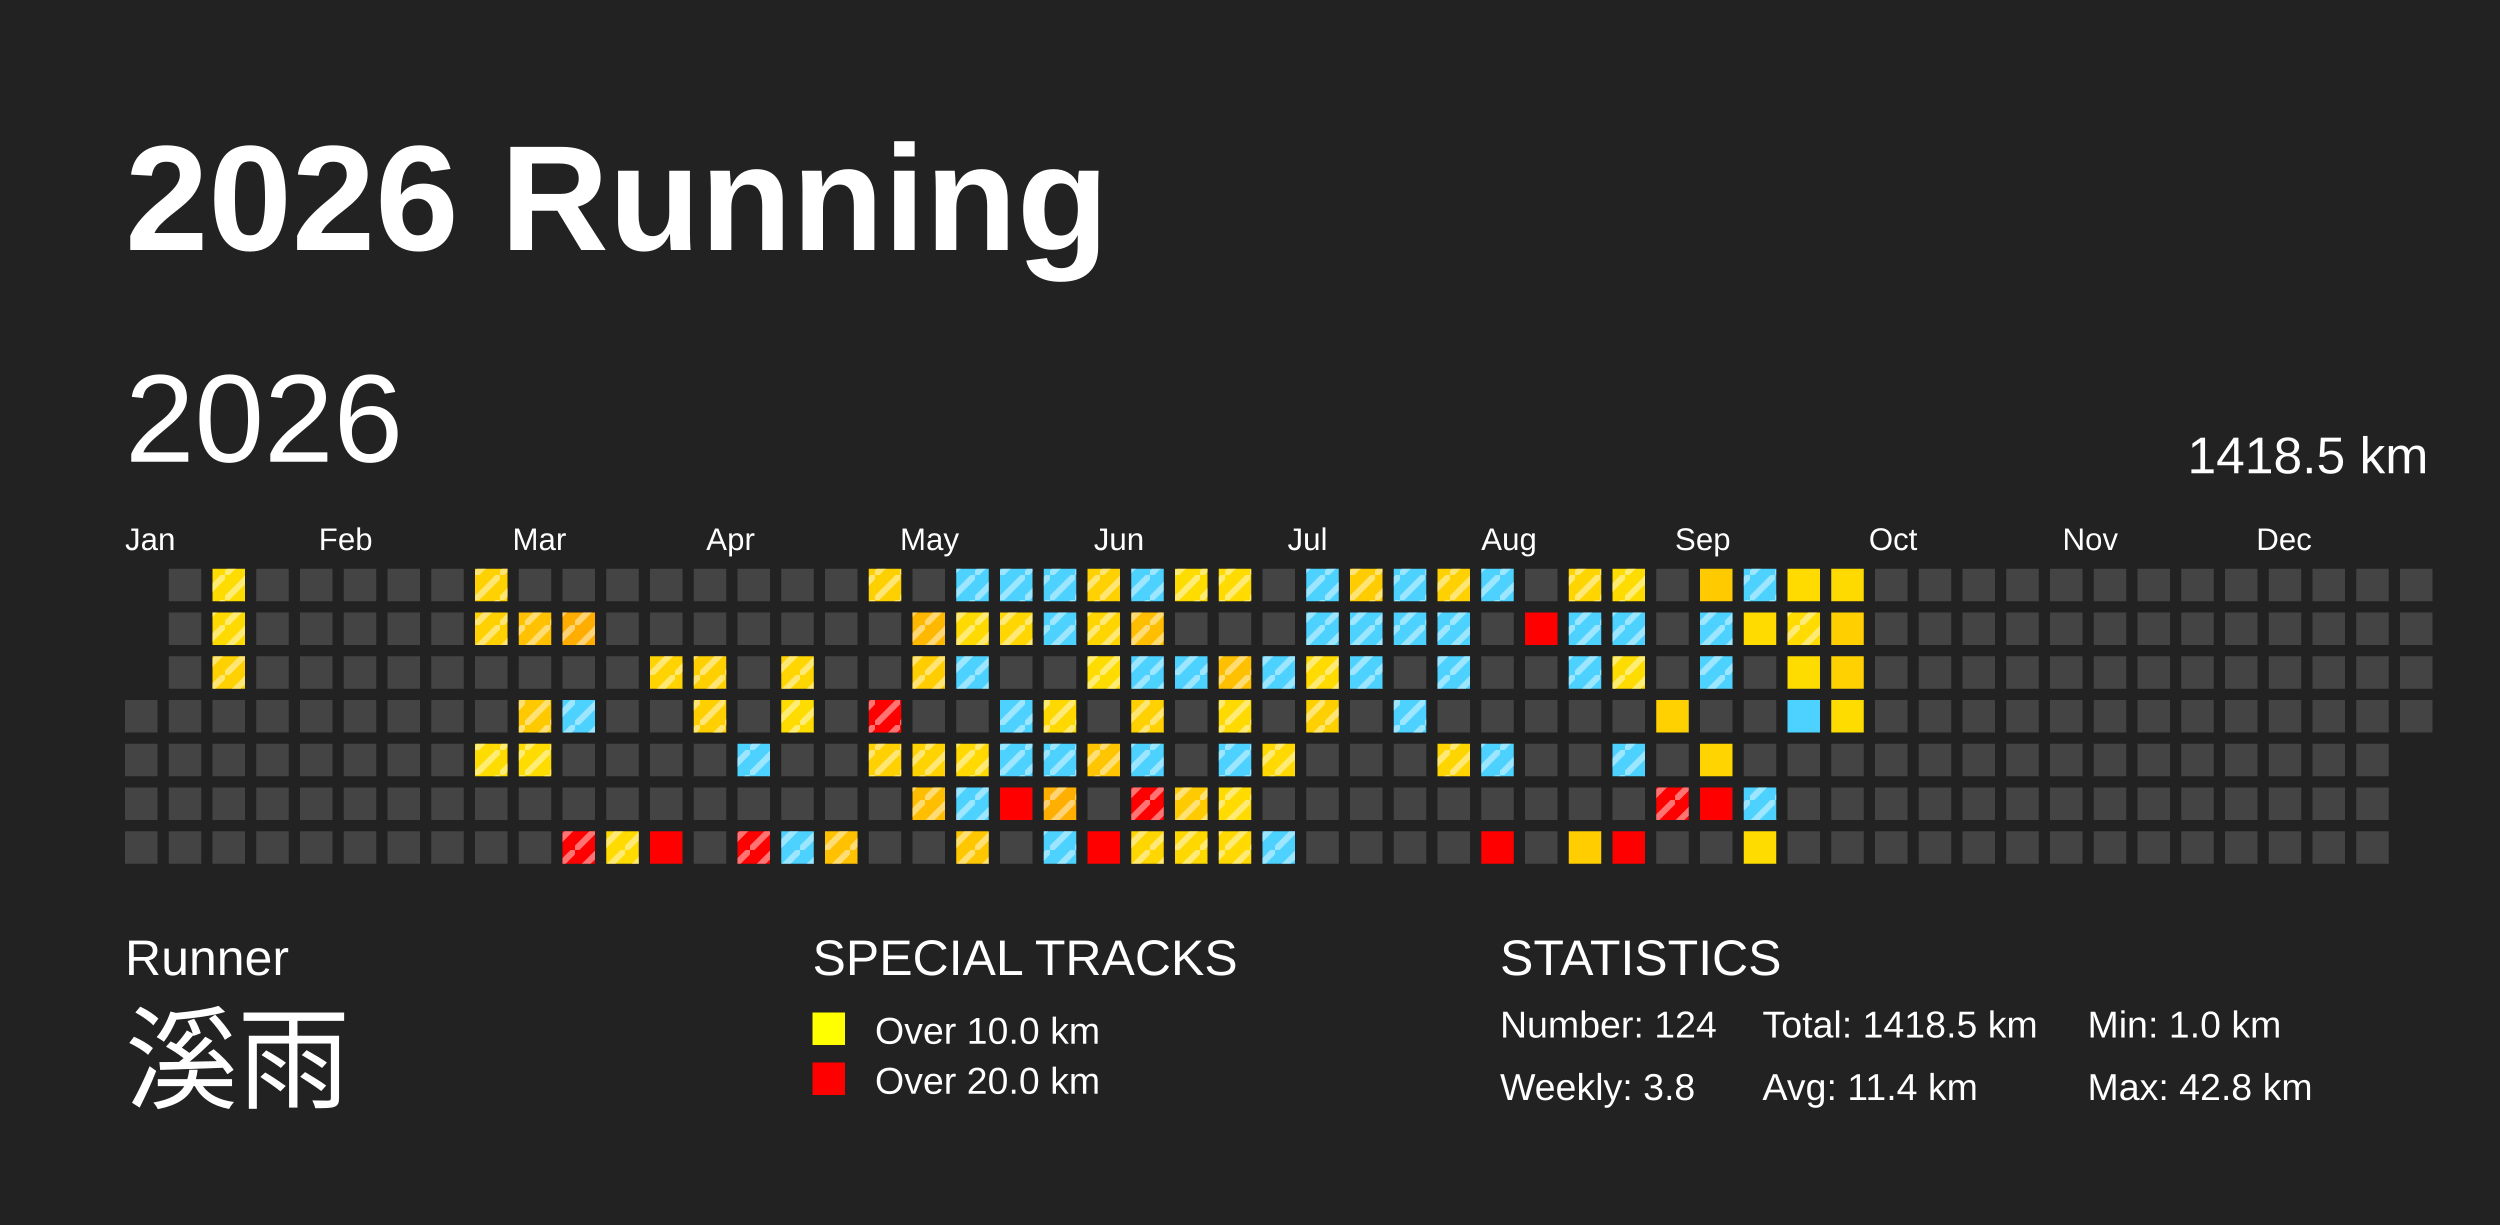
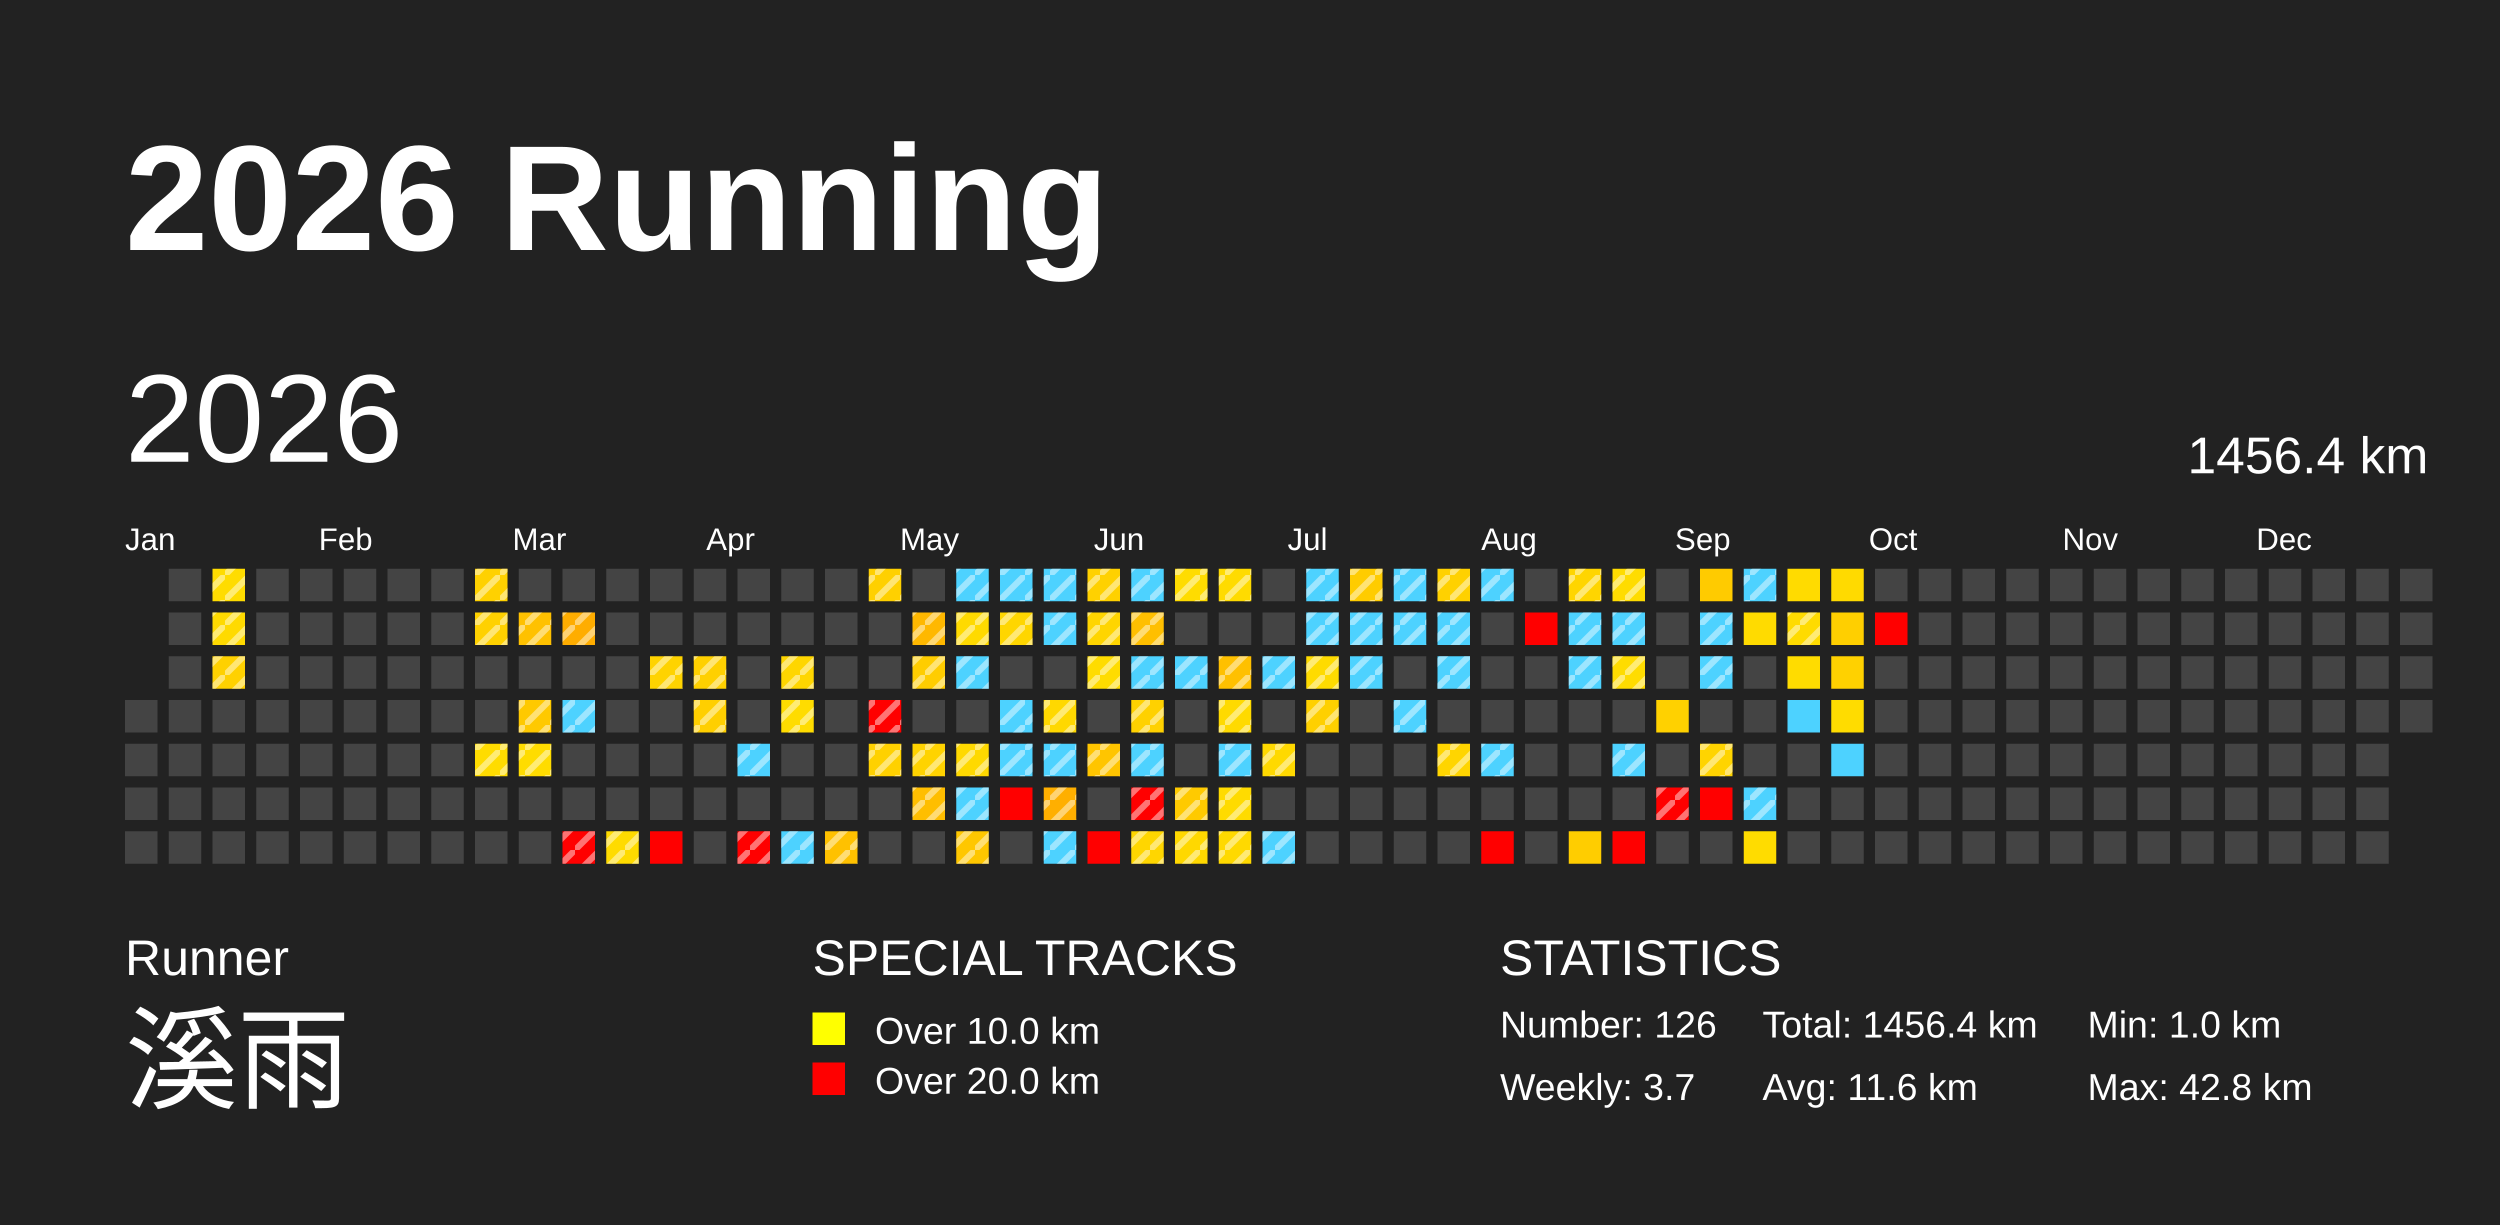
<svg xmlns="http://www.w3.org/2000/svg" baseProfile="full" height="98mm" version="1.1" viewBox="0,0,200,98" width="200mm">
  <defs>
    <pattern height="2" id="indoor-stripe" patternUnits="userSpaceOnUse" width="2">
      <line stroke="white" stroke-opacity="0.45" stroke-width="0.5" x1="0" x2="2" y1="2" y2="0" />
    </pattern>
  </defs>
  <rect fill="#222222" height="98" width="200" x="0" y="0" />
  <text fill="#FFFFFF" style="font-size:12px; font-family:Arial; font-weight:bold;" x="10" y="20">2026 Running</text>
  <text fill="#FFFFFF" style="font-size:4px; font-family:Arial" x="10" y="78">Runner</text>
  <text fill="#FFFFFF" style="font-size:9px; font-family:Arial" x="10" y="88">溪雨</text>
  <text fill="#FFFFFF" style="font-size:4px; font-family:Arial" x="65" y="78">SPECIAL TRACKS</text>
  <rect fill="yellow" height="2.6" width="2.6" x="65" y="81" />
  <text fill="#FFFFFF" style="font-size:3px; font-family:Arial" x="70" y="83.5">Over 10.0 km</text>
  <rect fill="red" height="2.6" width="2.6" x="65" y="85" />
  <text fill="#FFFFFF" style="font-size:3px; font-family:Arial" x="70" y="87.5">Over 20.0 km</text>
  <text fill="#FFFFFF" style="font-size:4px; font-family:Arial" x="120" y="78">STATISTICS</text>
-   <text fill="#FFFFFF" style="font-size:3px; font-family:Arial" x="120" y="83">Number: 124</text>
-   <text fill="#FFFFFF" style="font-size:3px; font-family:Arial" x="120" y="88">Weekly: 3.8</text>
-   <text fill="#FFFFFF" style="font-size:3px; font-family:Arial" x="141" y="83">Total: 1418.5 km</text>
-   <text fill="#FFFFFF" style="font-size:3px; font-family:Arial" x="141" y="88">Avg: 11.4 km</text>
+   <text fill="#FFFFFF" style="font-size:3px; font-family:Arial" x="120" y="83">Number: 126</text>
+   <text fill="#FFFFFF" style="font-size:3px; font-family:Arial" x="120" y="88">Weekly: 3.7</text>
+   <text fill="#FFFFFF" style="font-size:3px; font-family:Arial" x="141" y="83">Total: 1456.4 km</text>
+   <text fill="#FFFFFF" style="font-size:3px; font-family:Arial" x="141" y="88">Avg: 11.6 km</text>
  <text fill="#FFFFFF" style="font-size:3px; font-family:Arial" x="167" y="83">Min: 1.0 km</text>
  <text fill="#FFFFFF" style="font-size:3px; font-family:Arial" x="167" y="88">Max: 42.8 km</text>
  <text dominant-baseline="hanging" fill="#FFFFFF" style="font-size:10.0px; font-family:Arial;" x="10" y="30">2026</text>
-   <text dominant-baseline="hanging" fill="#FFFFFF" style="font-size:4.125px; font-family:Arial;" x="175" y="35">1418.5 km</text>
+   <text dominant-baseline="hanging" fill="#FFFFFF" style="font-size:4.125px; font-family:Arial;" x="175" y="35">1456.4 km</text>
  <text fill="#FFFFFF" style="font-size:2.5px; font-family:Arial" x="10.0" y="44">Jan</text>
  <text fill="#FFFFFF" style="font-size:2.5px; font-family:Arial" x="25.5" y="44">Feb</text>
  <text fill="#FFFFFF" style="font-size:2.5px; font-family:Arial" x="41.0" y="44">Mar</text>
  <text fill="#FFFFFF" style="font-size:2.5px; font-family:Arial" x="56.5" y="44">Apr</text>
  <text fill="#FFFFFF" style="font-size:2.5px; font-family:Arial" x="72.0" y="44">May</text>
  <text fill="#FFFFFF" style="font-size:2.5px; font-family:Arial" x="87.5" y="44">Jun</text>
  <text fill="#FFFFFF" style="font-size:2.5px; font-family:Arial" x="103.0" y="44">Jul</text>
  <text fill="#FFFFFF" style="font-size:2.5px; font-family:Arial" x="118.5" y="44">Aug</text>
  <text fill="#FFFFFF" style="font-size:2.5px; font-family:Arial" x="134.0" y="44">Sep</text>
  <text fill="#FFFFFF" style="font-size:2.5px; font-family:Arial" x="149.5" y="44">Oct</text>
  <text fill="#FFFFFF" style="font-size:2.5px; font-family:Arial" x="165.0" y="44">Nov</text>
  <text fill="#FFFFFF" style="font-size:2.5px; font-family:Arial" x="180.5" y="44">Dec</text>
  <rect fill="#444444" height="2.6" width="2.6" x="10.0" y="56.0" />
  <rect fill="#444444" height="2.6" width="2.6" x="10.0" y="59.5" />
  <rect fill="#444444" height="2.6" width="2.6" x="10.0" y="63.0" />
  <rect fill="#444444" height="2.6" width="2.6" x="10.0" y="66.5" />
  <rect fill="#444444" height="2.6" width="2.6" x="13.5" y="45.5" />
  <rect fill="#444444" height="2.6" width="2.6" x="13.5" y="49.0" />
  <rect fill="#444444" height="2.6" width="2.6" x="13.5" y="52.5" />
  <rect fill="#444444" height="2.6" width="2.6" x="13.5" y="56.0" />
  <rect fill="#444444" height="2.6" width="2.6" x="13.5" y="59.5" />
  <rect fill="#444444" height="2.6" width="2.6" x="13.5" y="63.0" />
  <rect fill="#444444" height="2.6" width="2.6" x="13.5" y="66.5" />
  <rect fill="#ffdc00" height="2.6" width="2.6" x="17.0" y="45.5" />
  <rect fill="url(#indoor-stripe)" height="2.6" style="pointer-events: none;" width="2.6" x="17.0" y="45.5" />
  <rect fill="#ffda00" height="2.6" width="2.6" x="17.0" y="49.0" />
  <rect fill="url(#indoor-stripe)" height="2.6" style="pointer-events: none;" width="2.6" x="17.0" y="49.0" />
  <rect fill="#ffd100" height="2.6" width="2.6" x="17.0" y="52.5" />
  <rect fill="url(#indoor-stripe)" height="2.6" style="pointer-events: none;" width="2.6" x="17.0" y="52.5" />
  <rect fill="#444444" height="2.6" width="2.6" x="17.0" y="56.0" />
  <rect fill="#444444" height="2.6" width="2.6" x="17.0" y="59.5" />
  <rect fill="#444444" height="2.6" width="2.6" x="17.0" y="63.0" />
  <rect fill="#444444" height="2.6" width="2.6" x="17.0" y="66.5" />
  <rect fill="#444444" height="2.6" width="2.6" x="20.5" y="45.5" />
  <rect fill="#444444" height="2.6" width="2.6" x="20.5" y="49.0" />
  <rect fill="#444444" height="2.6" width="2.6" x="20.5" y="52.5" />
  <rect fill="#444444" height="2.6" width="2.6" x="20.5" y="56.0" />
  <rect fill="#444444" height="2.6" width="2.6" x="20.5" y="59.5" />
  <rect fill="#444444" height="2.6" width="2.6" x="20.5" y="63.0" />
  <rect fill="#444444" height="2.6" width="2.6" x="20.5" y="66.5" />
  <rect fill="#444444" height="2.6" width="2.6" x="24.0" y="45.5" />
  <rect fill="#444444" height="2.6" width="2.6" x="24.0" y="49.0" />
  <rect fill="#444444" height="2.6" width="2.6" x="24.0" y="52.5" />
  <rect fill="#444444" height="2.6" width="2.6" x="24.0" y="56.0" />
  <rect fill="#444444" height="2.6" width="2.6" x="24.0" y="59.5" />
  <rect fill="#444444" height="2.6" width="2.6" x="24.0" y="63.0" />
  <rect fill="#444444" height="2.6" width="2.6" x="24.0" y="66.5" />
  <rect fill="#444444" height="2.6" width="2.6" x="27.5" y="45.5" />
  <rect fill="#444444" height="2.6" width="2.6" x="27.5" y="49.0" />
  <rect fill="#444444" height="2.6" width="2.6" x="27.5" y="52.5" />
  <rect fill="#444444" height="2.6" width="2.6" x="27.5" y="56.0" />
  <rect fill="#444444" height="2.6" width="2.6" x="27.5" y="59.5" />
  <rect fill="#444444" height="2.6" width="2.6" x="27.5" y="63.0" />
  <rect fill="#444444" height="2.6" width="2.6" x="27.5" y="66.5" />
  <rect fill="#444444" height="2.6" width="2.6" x="31.0" y="45.5" />
  <rect fill="#444444" height="2.6" width="2.6" x="31.0" y="49.0" />
  <rect fill="#444444" height="2.6" width="2.6" x="31.0" y="52.5" />
  <rect fill="#444444" height="2.6" width="2.6" x="31.0" y="56.0" />
  <rect fill="#444444" height="2.6" width="2.6" x="31.0" y="59.5" />
  <rect fill="#444444" height="2.6" width="2.6" x="31.0" y="63.0" />
  <rect fill="#444444" height="2.6" width="2.6" x="31.0" y="66.5" />
  <rect fill="#444444" height="2.6" width="2.6" x="34.5" y="45.5" />
  <rect fill="#444444" height="2.6" width="2.6" x="34.5" y="49.0" />
  <rect fill="#444444" height="2.6" width="2.6" x="34.5" y="52.5" />
  <rect fill="#444444" height="2.6" width="2.6" x="34.5" y="56.0" />
  <rect fill="#444444" height="2.6" width="2.6" x="34.5" y="59.5" />
  <rect fill="#444444" height="2.6" width="2.6" x="34.5" y="63.0" />
  <rect fill="#444444" height="2.6" width="2.6" x="34.5" y="66.5" />
  <rect fill="#ffd100" height="2.6" width="2.6" x="38.0" y="45.5" />
  <rect fill="url(#indoor-stripe)" height="2.6" style="pointer-events: none;" width="2.6" x="38.0" y="45.5" />
  <rect fill="#ffd100" height="2.6" width="2.6" x="38.0" y="49.0" />
  <rect fill="url(#indoor-stripe)" height="2.6" style="pointer-events: none;" width="2.6" x="38.0" y="49.0" />
  <rect fill="#444444" height="2.6" width="2.6" x="38.0" y="52.5" />
  <rect fill="#444444" height="2.6" width="2.6" x="38.0" y="56.0" />
  <rect fill="#ffdc00" height="2.6" width="2.6" x="38.0" y="59.5" />
  <rect fill="url(#indoor-stripe)" height="2.6" style="pointer-events: none;" width="2.6" x="38.0" y="59.5" />
  <rect fill="#444444" height="2.6" width="2.6" x="38.0" y="63.0" />
  <rect fill="#444444" height="2.6" width="2.6" x="38.0" y="66.5" />
  <rect fill="#444444" height="2.6" width="2.6" x="41.5" y="45.5" />
  <rect fill="#ffc100" height="2.6" width="2.6" x="41.5" y="49.0" />
  <rect fill="url(#indoor-stripe)" height="2.6" style="pointer-events: none;" width="2.6" x="41.5" y="49.0" />
  <rect fill="#444444" height="2.6" width="2.6" x="41.5" y="52.5" />
  <rect fill="#ffc900" height="2.6" width="2.6" x="41.5" y="56.0" />
  <rect fill="url(#indoor-stripe)" height="2.6" style="pointer-events: none;" width="2.6" x="41.5" y="56.0" />
  <rect fill="#ffdc00" height="2.6" width="2.6" x="41.5" y="59.5" />
  <rect fill="url(#indoor-stripe)" height="2.6" style="pointer-events: none;" width="2.6" x="41.5" y="59.5" />
  <rect fill="#444444" height="2.6" width="2.6" x="41.5" y="63.0" />
  <rect fill="#444444" height="2.6" width="2.6" x="41.5" y="66.5" />
  <rect fill="#444444" height="2.6" width="2.6" x="45.0" y="45.5" />
  <rect fill="#ffad00" height="2.6" width="2.6" x="45.0" y="49.0" />
  <rect fill="url(#indoor-stripe)" height="2.6" style="pointer-events: none;" width="2.6" x="45.0" y="49.0" />
  <rect fill="#444444" height="2.6" width="2.6" x="45.0" y="52.5" />
  <rect fill="#4dd2ff" height="2.6" width="2.6" x="45.0" y="56.0" />
  <rect fill="url(#indoor-stripe)" height="2.6" style="pointer-events: none;" width="2.6" x="45.0" y="56.0" />
  <rect fill="#444444" height="2.6" width="2.6" x="45.0" y="59.5" />
  <rect fill="#444444" height="2.6" width="2.6" x="45.0" y="63.0" />
  <rect fill="red" height="2.6" width="2.6" x="45.0" y="66.5" />
  <rect fill="url(#indoor-stripe)" height="2.6" style="pointer-events: none;" width="2.6" x="45.0" y="66.5" />
  <rect fill="#444444" height="2.6" width="2.6" x="48.5" y="45.5" />
  <rect fill="#444444" height="2.6" width="2.6" x="48.5" y="49.0" />
  <rect fill="#444444" height="2.6" width="2.6" x="48.5" y="52.5" />
  <rect fill="#444444" height="2.6" width="2.6" x="48.5" y="56.0" />
  <rect fill="#444444" height="2.6" width="2.6" x="48.5" y="59.5" />
  <rect fill="#444444" height="2.6" width="2.6" x="48.5" y="63.0" />
  <rect fill="#ffdb00" height="2.6" width="2.6" x="48.5" y="66.5" />
  <rect fill="url(#indoor-stripe)" height="2.6" style="pointer-events: none;" width="2.6" x="48.5" y="66.5" />
  <rect fill="#444444" height="2.6" width="2.6" x="52.0" y="45.5" />
  <rect fill="#444444" height="2.6" width="2.6" x="52.0" y="49.0" />
  <rect fill="#ffd300" height="2.6" width="2.6" x="52.0" y="52.5" />
  <rect fill="url(#indoor-stripe)" height="2.6" style="pointer-events: none;" width="2.6" x="52.0" y="52.5" />
  <rect fill="#444444" height="2.6" width="2.6" x="52.0" y="56.0" />
  <rect fill="#444444" height="2.6" width="2.6" x="52.0" y="59.5" />
  <rect fill="#444444" height="2.6" width="2.6" x="52.0" y="63.0" />
  <rect fill="red" height="2.6" width="2.6" x="52.0" y="66.5" />
  <rect fill="#444444" height="2.6" width="2.6" x="55.5" y="45.5" />
  <rect fill="#444444" height="2.6" width="2.6" x="55.5" y="49.0" />
  <rect fill="#ffd000" height="2.6" width="2.6" x="55.5" y="52.5" />
  <rect fill="url(#indoor-stripe)" height="2.6" style="pointer-events: none;" width="2.6" x="55.5" y="52.5" />
  <rect fill="#ffcf00" height="2.6" width="2.6" x="55.5" y="56.0" />
  <rect fill="url(#indoor-stripe)" height="2.6" style="pointer-events: none;" width="2.6" x="55.5" y="56.0" />
  <rect fill="#444444" height="2.6" width="2.6" x="55.5" y="59.5" />
  <rect fill="#444444" height="2.6" width="2.6" x="55.5" y="63.0" />
  <rect fill="#444444" height="2.6" width="2.6" x="55.5" y="66.5" />
  <rect fill="#444444" height="2.6" width="2.6" x="59.0" y="45.5" />
  <rect fill="#444444" height="2.6" width="2.6" x="59.0" y="49.0" />
  <rect fill="#444444" height="2.6" width="2.6" x="59.0" y="52.5" />
  <rect fill="#444444" height="2.6" width="2.6" x="59.0" y="56.0" />
  <rect fill="#4dd2ff" height="2.6" width="2.6" x="59.0" y="59.5" />
  <rect fill="url(#indoor-stripe)" height="2.6" style="pointer-events: none;" width="2.6" x="59.0" y="59.5" />
  <rect fill="#444444" height="2.6" width="2.6" x="59.0" y="63.0" />
  <rect fill="red" height="2.6" width="2.6" x="59.0" y="66.5" />
  <rect fill="url(#indoor-stripe)" height="2.6" style="pointer-events: none;" width="2.6" x="59.0" y="66.5" />
  <rect fill="#444444" height="2.6" width="2.6" x="62.5" y="45.5" />
  <rect fill="#444444" height="2.6" width="2.6" x="62.5" y="49.0" />
  <rect fill="#ffd600" height="2.6" width="2.6" x="62.5" y="52.5" />
  <rect fill="url(#indoor-stripe)" height="2.6" style="pointer-events: none;" width="2.6" x="62.5" y="52.5" />
  <rect fill="#ffdc00" height="2.6" width="2.6" x="62.5" y="56.0" />
  <rect fill="url(#indoor-stripe)" height="2.6" style="pointer-events: none;" width="2.6" x="62.5" y="56.0" />
  <rect fill="#444444" height="2.6" width="2.6" x="62.5" y="59.5" />
  <rect fill="#444444" height="2.6" width="2.6" x="62.5" y="63.0" />
  <rect fill="#4dd2ff" height="2.6" width="2.6" x="62.5" y="66.5" />
  <rect fill="url(#indoor-stripe)" height="2.6" style="pointer-events: none;" width="2.6" x="62.5" y="66.5" />
  <rect fill="#444444" height="2.6" width="2.6" x="66.0" y="45.5" />
  <rect fill="#444444" height="2.6" width="2.6" x="66.0" y="49.0" />
  <rect fill="#444444" height="2.6" width="2.6" x="66.0" y="52.5" />
  <rect fill="#444444" height="2.6" width="2.6" x="66.0" y="56.0" />
  <rect fill="#444444" height="2.6" width="2.6" x="66.0" y="59.5" />
  <rect fill="#444444" height="2.6" width="2.6" x="66.0" y="63.0" />
  <rect fill="#ffc100" height="2.6" width="2.6" x="66.0" y="66.5" />
  <rect fill="url(#indoor-stripe)" height="2.6" style="pointer-events: none;" width="2.6" x="66.0" y="66.5" />
  <rect fill="#ffd000" height="2.6" width="2.6" x="69.5" y="45.5" />
  <rect fill="url(#indoor-stripe)" height="2.6" style="pointer-events: none;" width="2.6" x="69.5" y="45.5" />
  <rect fill="#444444" height="2.6" width="2.6" x="69.5" y="49.0" />
  <rect fill="#444444" height="2.6" width="2.6" x="69.5" y="52.5" />
  <rect fill="red" height="2.6" width="2.6" x="69.5" y="56.0" />
  <rect fill="url(#indoor-stripe)" height="2.6" style="pointer-events: none;" width="2.6" x="69.5" y="56.0" />
  <rect fill="#ffd100" height="2.6" width="2.6" x="69.5" y="59.5" />
  <rect fill="url(#indoor-stripe)" height="2.6" style="pointer-events: none;" width="2.6" x="69.5" y="59.5" />
  <rect fill="#444444" height="2.6" width="2.6" x="69.5" y="63.0" />
  <rect fill="#444444" height="2.6" width="2.6" x="69.5" y="66.5" />
  <rect fill="#444444" height="2.6" width="2.6" x="73.0" y="45.5" />
  <rect fill="#ffb800" height="2.6" width="2.6" x="73.0" y="49.0" />
  <rect fill="url(#indoor-stripe)" height="2.6" style="pointer-events: none;" width="2.6" x="73.0" y="49.0" />
  <rect fill="#ffcd00" height="2.6" width="2.6" x="73.0" y="52.5" />
  <rect fill="url(#indoor-stripe)" height="2.6" style="pointer-events: none;" width="2.6" x="73.0" y="52.5" />
  <rect fill="#444444" height="2.6" width="2.6" x="73.0" y="56.0" />
  <rect fill="#ffd300" height="2.6" width="2.6" x="73.0" y="59.5" />
  <rect fill="url(#indoor-stripe)" height="2.6" style="pointer-events: none;" width="2.6" x="73.0" y="59.5" />
  <rect fill="#ffbe00" height="2.6" width="2.6" x="73.0" y="63.0" />
  <rect fill="url(#indoor-stripe)" height="2.6" style="pointer-events: none;" width="2.6" x="73.0" y="63.0" />
  <rect fill="#444444" height="2.6" width="2.6" x="73.0" y="66.5" />
  <rect fill="#4dd2ff" height="2.6" width="2.6" x="76.5" y="45.5" />
  <rect fill="url(#indoor-stripe)" height="2.6" style="pointer-events: none;" width="2.6" x="76.5" y="45.5" />
  <rect fill="#ffda00" height="2.6" width="2.6" x="76.5" y="49.0" />
  <rect fill="url(#indoor-stripe)" height="2.6" style="pointer-events: none;" width="2.6" x="76.5" y="49.0" />
  <rect fill="#4dd2ff" height="2.6" width="2.6" x="76.5" y="52.5" />
  <rect fill="url(#indoor-stripe)" height="2.6" style="pointer-events: none;" width="2.6" x="76.5" y="52.5" />
  <rect fill="#444444" height="2.6" width="2.6" x="76.5" y="56.0" />
  <rect fill="#ffd900" height="2.6" width="2.6" x="76.5" y="59.5" />
  <rect fill="url(#indoor-stripe)" height="2.6" style="pointer-events: none;" width="2.6" x="76.5" y="59.5" />
  <rect fill="#4dd2ff" height="2.6" width="2.6" x="76.5" y="63.0" />
  <rect fill="url(#indoor-stripe)" height="2.6" style="pointer-events: none;" width="2.6" x="76.5" y="63.0" />
  <rect fill="#ffc700" height="2.6" width="2.6" x="76.5" y="66.5" />
  <rect fill="url(#indoor-stripe)" height="2.6" style="pointer-events: none;" width="2.6" x="76.5" y="66.5" />
  <rect fill="#4dd2ff" height="2.6" width="2.6" x="80.0" y="45.5" />
  <rect fill="url(#indoor-stripe)" height="2.6" style="pointer-events: none;" width="2.6" x="80.0" y="45.5" />
  <rect fill="#ffd600" height="2.6" width="2.6" x="80.0" y="49.0" />
  <rect fill="url(#indoor-stripe)" height="2.6" style="pointer-events: none;" width="2.6" x="80.0" y="49.0" />
  <rect fill="#444444" height="2.6" width="2.6" x="80.0" y="52.5" />
  <rect fill="#4dd2ff" height="2.6" width="2.6" x="80.0" y="56.0" />
  <rect fill="url(#indoor-stripe)" height="2.6" style="pointer-events: none;" width="2.6" x="80.0" y="56.0" />
  <rect fill="#4dd2ff" height="2.6" width="2.6" x="80.0" y="59.5" />
  <rect fill="url(#indoor-stripe)" height="2.6" style="pointer-events: none;" width="2.6" x="80.0" y="59.5" />
  <rect fill="red" height="2.6" width="2.6" x="80.0" y="63.0" />
  <rect fill="#444444" height="2.6" width="2.6" x="80.0" y="66.5" />
  <rect fill="#4dd2ff" height="2.6" width="2.6" x="83.5" y="45.5" />
  <rect fill="url(#indoor-stripe)" height="2.6" style="pointer-events: none;" width="2.6" x="83.5" y="45.5" />
  <rect fill="#4dd2ff" height="2.6" width="2.6" x="83.5" y="49.0" />
  <rect fill="url(#indoor-stripe)" height="2.6" style="pointer-events: none;" width="2.6" x="83.5" y="49.0" />
  <rect fill="#444444" height="2.6" width="2.6" x="83.5" y="52.5" />
  <rect fill="#ffd800" height="2.6" width="2.6" x="83.5" y="56.0" />
  <rect fill="url(#indoor-stripe)" height="2.6" style="pointer-events: none;" width="2.6" x="83.5" y="56.0" />
  <rect fill="#4dd2ff" height="2.6" width="2.6" x="83.5" y="59.5" />
  <rect fill="url(#indoor-stripe)" height="2.6" style="pointer-events: none;" width="2.6" x="83.5" y="59.5" />
  <rect fill="#ffaf00" height="2.6" width="2.6" x="83.5" y="63.0" />
  <rect fill="url(#indoor-stripe)" height="2.6" style="pointer-events: none;" width="2.6" x="83.5" y="63.0" />
  <rect fill="#4dd2ff" height="2.6" width="2.6" x="83.5" y="66.5" />
  <rect fill="url(#indoor-stripe)" height="2.6" style="pointer-events: none;" width="2.6" x="83.5" y="66.5" />
  <rect fill="#ffd100" height="2.6" width="2.6" x="87.0" y="45.5" />
  <rect fill="url(#indoor-stripe)" height="2.6" style="pointer-events: none;" width="2.6" x="87.0" y="45.5" />
  <rect fill="#ffd500" height="2.6" width="2.6" x="87.0" y="49.0" />
  <rect fill="url(#indoor-stripe)" height="2.6" style="pointer-events: none;" width="2.6" x="87.0" y="49.0" />
  <rect fill="#ffdc00" height="2.6" width="2.6" x="87.0" y="52.5" />
  <rect fill="url(#indoor-stripe)" height="2.6" style="pointer-events: none;" width="2.6" x="87.0" y="52.5" />
  <rect fill="#444444" height="2.6" width="2.6" x="87.0" y="56.0" />
  <rect fill="#ffc500" height="2.6" width="2.6" x="87.0" y="59.5" />
  <rect fill="url(#indoor-stripe)" height="2.6" style="pointer-events: none;" width="2.6" x="87.0" y="59.5" />
  <rect fill="#444444" height="2.6" width="2.6" x="87.0" y="63.0" />
  <rect fill="red" height="2.6" width="2.6" x="87.0" y="66.5" />
  <rect fill="#4dd2ff" height="2.6" width="2.6" x="90.5" y="45.5" />
  <rect fill="url(#indoor-stripe)" height="2.6" style="pointer-events: none;" width="2.6" x="90.5" y="45.5" />
  <rect fill="#ffbf00" height="2.6" width="2.6" x="90.5" y="49.0" />
  <rect fill="url(#indoor-stripe)" height="2.6" style="pointer-events: none;" width="2.6" x="90.5" y="49.0" />
  <rect fill="#4dd2ff" height="2.6" width="2.6" x="90.5" y="52.5" />
  <rect fill="url(#indoor-stripe)" height="2.6" style="pointer-events: none;" width="2.6" x="90.5" y="52.5" />
  <rect fill="#ffd100" height="2.6" width="2.6" x="90.5" y="56.0" />
  <rect fill="url(#indoor-stripe)" height="2.6" style="pointer-events: none;" width="2.6" x="90.5" y="56.0" />
  <rect fill="#4dd2ff" height="2.6" width="2.6" x="90.5" y="59.5" />
  <rect fill="url(#indoor-stripe)" height="2.6" style="pointer-events: none;" width="2.6" x="90.5" y="59.5" />
  <rect fill="red" height="2.6" width="2.6" x="90.5" y="63.0" />
  <rect fill="url(#indoor-stripe)" height="2.6" style="pointer-events: none;" width="2.6" x="90.5" y="63.0" />
  <rect fill="#ffd600" height="2.6" width="2.6" x="90.5" y="66.5" />
  <rect fill="url(#indoor-stripe)" height="2.6" style="pointer-events: none;" width="2.6" x="90.5" y="66.5" />
  <rect fill="#ffdc00" height="2.6" width="2.6" x="94.0" y="45.5" />
  <rect fill="url(#indoor-stripe)" height="2.6" style="pointer-events: none;" width="2.6" x="94.0" y="45.5" />
  <rect fill="#444444" height="2.6" width="2.6" x="94.0" y="49.0" />
  <rect fill="#4dd2ff" height="2.6" width="2.6" x="94.0" y="52.5" />
  <rect fill="url(#indoor-stripe)" height="2.6" style="pointer-events: none;" width="2.6" x="94.0" y="52.5" />
  <rect fill="#444444" height="2.6" width="2.6" x="94.0" y="56.0" />
  <rect fill="#444444" height="2.6" width="2.6" x="94.0" y="59.5" />
  <rect fill="#ffca00" height="2.6" width="2.6" x="94.0" y="63.0" />
  <rect fill="url(#indoor-stripe)" height="2.6" style="pointer-events: none;" width="2.6" x="94.0" y="63.0" />
  <rect fill="#ffd800" height="2.6" width="2.6" x="94.0" y="66.5" />
  <rect fill="url(#indoor-stripe)" height="2.6" style="pointer-events: none;" width="2.6" x="94.0" y="66.5" />
  <rect fill="#ffdb00" height="2.6" width="2.6" x="97.5" y="45.5" />
  <rect fill="url(#indoor-stripe)" height="2.6" style="pointer-events: none;" width="2.6" x="97.5" y="45.5" />
  <rect fill="#444444" height="2.6" width="2.6" x="97.5" y="49.0" />
  <rect fill="#ffc000" height="2.6" width="2.6" x="97.5" y="52.5" />
  <rect fill="url(#indoor-stripe)" height="2.6" style="pointer-events: none;" width="2.6" x="97.5" y="52.5" />
  <rect fill="#ffda00" height="2.6" width="2.6" x="97.5" y="56.0" />
  <rect fill="url(#indoor-stripe)" height="2.6" style="pointer-events: none;" width="2.6" x="97.5" y="56.0" />
  <rect fill="#4dd2ff" height="2.6" width="2.6" x="97.5" y="59.5" />
  <rect fill="url(#indoor-stripe)" height="2.6" style="pointer-events: none;" width="2.6" x="97.5" y="59.5" />
  <rect fill="#ffdb00" height="2.6" width="2.6" x="97.5" y="63.0" />
  <rect fill="url(#indoor-stripe)" height="2.6" style="pointer-events: none;" width="2.6" x="97.5" y="63.0" />
  <rect fill="#ffd900" height="2.6" width="2.6" x="97.5" y="66.5" />
  <rect fill="url(#indoor-stripe)" height="2.6" style="pointer-events: none;" width="2.6" x="97.5" y="66.5" />
  <rect fill="#444444" height="2.6" width="2.6" x="101.0" y="45.5" />
  <rect fill="#444444" height="2.6" width="2.6" x="101.0" y="49.0" />
  <rect fill="#4dd2ff" height="2.6" width="2.6" x="101.0" y="52.5" />
  <rect fill="url(#indoor-stripe)" height="2.6" style="pointer-events: none;" width="2.6" x="101.0" y="52.5" />
  <rect fill="#444444" height="2.6" width="2.6" x="101.0" y="56.0" />
  <rect fill="#ffd900" height="2.6" width="2.6" x="101.0" y="59.5" />
  <rect fill="url(#indoor-stripe)" height="2.6" style="pointer-events: none;" width="2.6" x="101.0" y="59.5" />
  <rect fill="#444444" height="2.6" width="2.6" x="101.0" y="63.0" />
  <rect fill="#4dd2ff" height="2.6" width="2.6" x="101.0" y="66.5" />
  <rect fill="url(#indoor-stripe)" height="2.6" style="pointer-events: none;" width="2.6" x="101.0" y="66.5" />
  <rect fill="#4dd2ff" height="2.6" width="2.6" x="104.5" y="45.5" />
  <rect fill="url(#indoor-stripe)" height="2.6" style="pointer-events: none;" width="2.6" x="104.5" y="45.5" />
  <rect fill="#4dd2ff" height="2.6" width="2.6" x="104.5" y="49.0" />
  <rect fill="url(#indoor-stripe)" height="2.6" style="pointer-events: none;" width="2.6" x="104.5" y="49.0" />
  <rect fill="#ffdb00" height="2.6" width="2.6" x="104.5" y="52.5" />
  <rect fill="url(#indoor-stripe)" height="2.6" style="pointer-events: none;" width="2.6" x="104.5" y="52.5" />
  <rect fill="#ffd000" height="2.6" width="2.6" x="104.5" y="56.0" />
  <rect fill="url(#indoor-stripe)" height="2.6" style="pointer-events: none;" width="2.6" x="104.5" y="56.0" />
  <rect fill="#444444" height="2.6" width="2.6" x="104.5" y="59.5" />
  <rect fill="#444444" height="2.6" width="2.6" x="104.5" y="63.0" />
  <rect fill="#444444" height="2.6" width="2.6" x="104.5" y="66.5" />
  <rect fill="#ffcc00" height="2.6" width="2.6" x="108.0" y="45.5" />
  <rect fill="url(#indoor-stripe)" height="2.6" style="pointer-events: none;" width="2.6" x="108.0" y="45.5" />
  <rect fill="#4dd2ff" height="2.6" width="2.6" x="108.0" y="49.0" />
  <rect fill="url(#indoor-stripe)" height="2.6" style="pointer-events: none;" width="2.6" x="108.0" y="49.0" />
  <rect fill="#4dd2ff" height="2.6" width="2.6" x="108.0" y="52.5" />
  <rect fill="url(#indoor-stripe)" height="2.6" style="pointer-events: none;" width="2.6" x="108.0" y="52.5" />
  <rect fill="#444444" height="2.6" width="2.6" x="108.0" y="56.0" />
  <rect fill="#444444" height="2.6" width="2.6" x="108.0" y="59.5" />
  <rect fill="#444444" height="2.6" width="2.6" x="108.0" y="63.0" />
  <rect fill="#444444" height="2.6" width="2.6" x="108.0" y="66.5" />
  <rect fill="#4dd2ff" height="2.6" width="2.6" x="111.5" y="45.5" />
  <rect fill="url(#indoor-stripe)" height="2.6" style="pointer-events: none;" width="2.6" x="111.5" y="45.5" />
  <rect fill="#4dd2ff" height="2.6" width="2.6" x="111.5" y="49.0" />
  <rect fill="url(#indoor-stripe)" height="2.6" style="pointer-events: none;" width="2.6" x="111.5" y="49.0" />
  <rect fill="#444444" height="2.6" width="2.6" x="111.5" y="52.5" />
  <rect fill="#4dd2ff" height="2.6" width="2.6" x="111.5" y="56.0" />
  <rect fill="url(#indoor-stripe)" height="2.6" style="pointer-events: none;" width="2.6" x="111.5" y="56.0" />
  <rect fill="#444444" height="2.6" width="2.6" x="111.5" y="59.5" />
  <rect fill="#444444" height="2.6" width="2.6" x="111.5" y="63.0" />
  <rect fill="#444444" height="2.6" width="2.6" x="111.5" y="66.5" />
  <rect fill="#ffd100" height="2.6" width="2.6" x="115.0" y="45.5" />
  <rect fill="url(#indoor-stripe)" height="2.6" style="pointer-events: none;" width="2.6" x="115.0" y="45.5" />
  <rect fill="#4dd2ff" height="2.6" width="2.6" x="115.0" y="49.0" />
  <rect fill="url(#indoor-stripe)" height="2.6" style="pointer-events: none;" width="2.6" x="115.0" y="49.0" />
  <rect fill="#4dd2ff" height="2.6" width="2.6" x="115.0" y="52.5" />
  <rect fill="url(#indoor-stripe)" height="2.6" style="pointer-events: none;" width="2.6" x="115.0" y="52.5" />
  <rect fill="#444444" height="2.6" width="2.6" x="115.0" y="56.0" />
  <rect fill="#ffd500" height="2.6" width="2.6" x="115.0" y="59.5" />
  <rect fill="url(#indoor-stripe)" height="2.6" style="pointer-events: none;" width="2.6" x="115.0" y="59.5" />
  <rect fill="#444444" height="2.6" width="2.6" x="115.0" y="63.0" />
  <rect fill="#444444" height="2.6" width="2.6" x="115.0" y="66.5" />
  <rect fill="#4dd2ff" height="2.6" width="2.6" x="118.5" y="45.5" />
  <rect fill="url(#indoor-stripe)" height="2.6" style="pointer-events: none;" width="2.6" x="118.5" y="45.5" />
  <rect fill="#444444" height="2.6" width="2.6" x="118.5" y="49.0" />
  <rect fill="#444444" height="2.6" width="2.6" x="118.5" y="52.5" />
  <rect fill="#444444" height="2.6" width="2.6" x="118.5" y="56.0" />
  <rect fill="#4dd2ff" height="2.6" width="2.6" x="118.5" y="59.5" />
  <rect fill="url(#indoor-stripe)" height="2.6" style="pointer-events: none;" width="2.6" x="118.5" y="59.5" />
  <rect fill="#444444" height="2.6" width="2.6" x="118.5" y="63.0" />
  <rect fill="red" height="2.6" width="2.6" x="118.5" y="66.5" />
  <rect fill="#444444" height="2.6" width="2.6" x="122.0" y="45.5" />
  <rect fill="red" height="2.6" width="2.6" x="122.0" y="49.0" />
  <rect fill="#444444" height="2.6" width="2.6" x="122.0" y="52.5" />
  <rect fill="#444444" height="2.6" width="2.6" x="122.0" y="56.0" />
  <rect fill="#444444" height="2.6" width="2.6" x="122.0" y="59.5" />
  <rect fill="#444444" height="2.6" width="2.6" x="122.0" y="63.0" />
  <rect fill="#444444" height="2.6" width="2.6" x="122.0" y="66.5" />
  <rect fill="#ffd500" height="2.6" width="2.6" x="125.5" y="45.5" />
  <rect fill="url(#indoor-stripe)" height="2.6" style="pointer-events: none;" width="2.6" x="125.5" y="45.5" />
  <rect fill="#4dd2ff" height="2.6" width="2.6" x="125.5" y="49.0" />
  <rect fill="url(#indoor-stripe)" height="2.6" style="pointer-events: none;" width="2.6" x="125.5" y="49.0" />
  <rect fill="#4dd2ff" height="2.6" width="2.6" x="125.5" y="52.5" />
  <rect fill="url(#indoor-stripe)" height="2.6" style="pointer-events: none;" width="2.6" x="125.5" y="52.5" />
  <rect fill="#444444" height="2.6" width="2.6" x="125.5" y="56.0" />
  <rect fill="#444444" height="2.6" width="2.6" x="125.5" y="59.5" />
  <rect fill="#444444" height="2.6" width="2.6" x="125.5" y="63.0" />
  <rect fill="#ffcd00" height="2.6" width="2.6" x="125.5" y="66.5" />
  <rect fill="#ffdc00" height="2.6" width="2.6" x="129.0" y="45.5" />
  <rect fill="url(#indoor-stripe)" height="2.6" style="pointer-events: none;" width="2.6" x="129.0" y="45.5" />
  <rect fill="#4dd2ff" height="2.6" width="2.6" x="129.0" y="49.0" />
  <rect fill="url(#indoor-stripe)" height="2.6" style="pointer-events: none;" width="2.6" x="129.0" y="49.0" />
  <rect fill="#ffdc00" height="2.6" width="2.6" x="129.0" y="52.5" />
  <rect fill="url(#indoor-stripe)" height="2.6" style="pointer-events: none;" width="2.6" x="129.0" y="52.5" />
  <rect fill="#444444" height="2.6" width="2.6" x="129.0" y="56.0" />
  <rect fill="#4dd2ff" height="2.6" width="2.6" x="129.0" y="59.5" />
  <rect fill="url(#indoor-stripe)" height="2.6" style="pointer-events: none;" width="2.6" x="129.0" y="59.5" />
  <rect fill="#444444" height="2.6" width="2.6" x="129.0" y="63.0" />
  <rect fill="red" height="2.6" width="2.6" x="129.0" y="66.5" />
  <rect fill="#444444" height="2.6" width="2.6" x="132.5" y="45.5" />
  <rect fill="#444444" height="2.6" width="2.6" x="132.5" y="49.0" />
  <rect fill="#444444" height="2.6" width="2.6" x="132.5" y="52.5" />
  <rect fill="#ffd100" height="2.6" width="2.6" x="132.5" y="56.0" />
  <rect fill="#444444" height="2.6" width="2.6" x="132.5" y="59.5" />
  <rect fill="red" height="2.6" width="2.6" x="132.5" y="63.0" />
  <rect fill="url(#indoor-stripe)" height="2.6" style="pointer-events: none;" width="2.6" x="132.5" y="63.0" />
  <rect fill="#444444" height="2.6" width="2.6" x="132.5" y="66.5" />
  <rect fill="#ffcb00" height="2.6" width="2.6" x="136.0" y="45.5" />
  <rect fill="#4dd2ff" height="2.6" width="2.6" x="136.0" y="49.0" />
  <rect fill="url(#indoor-stripe)" height="2.6" style="pointer-events: none;" width="2.6" x="136.0" y="49.0" />
  <rect fill="#4dd2ff" height="2.6" width="2.6" x="136.0" y="52.5" />
  <rect fill="url(#indoor-stripe)" height="2.6" style="pointer-events: none;" width="2.6" x="136.0" y="52.5" />
  <rect fill="#444444" height="2.6" width="2.6" x="136.0" y="56.0" />
  <rect fill="#ffd400" height="2.6" width="2.6" x="136.0" y="59.5" />
+   <rect fill="url(#indoor-stripe)" height="2.6" style="pointer-events: none;" width="2.6" x="136.0" y="59.5" />
  <rect fill="red" height="2.6" width="2.6" x="136.0" y="63.0" />
  <rect fill="#444444" height="2.6" width="2.6" x="136.0" y="66.5" />
  <rect fill="#4dd2ff" height="2.6" width="2.6" x="139.5" y="45.5" />
  <rect fill="url(#indoor-stripe)" height="2.6" style="pointer-events: none;" width="2.6" x="139.5" y="45.5" />
  <rect fill="#ffdb00" height="2.6" width="2.6" x="139.5" y="49.0" />
  <rect fill="#444444" height="2.6" width="2.6" x="139.5" y="52.5" />
  <rect fill="#444444" height="2.6" width="2.6" x="139.5" y="56.0" />
  <rect fill="#444444" height="2.6" width="2.6" x="139.5" y="59.5" />
  <rect fill="#4dd2ff" height="2.6" width="2.6" x="139.5" y="63.0" />
  <rect fill="url(#indoor-stripe)" height="2.6" style="pointer-events: none;" width="2.6" x="139.5" y="63.0" />
  <rect fill="#ffdc00" height="2.6" width="2.6" x="139.5" y="66.5" />
  <rect fill="#ffdb00" height="2.6" width="2.6" x="143.0" y="45.5" />
  <rect fill="#ffdb00" height="2.6" width="2.6" x="143.0" y="49.0" />
  <rect fill="url(#indoor-stripe)" height="2.6" style="pointer-events: none;" width="2.6" x="143.0" y="49.0" />
  <rect fill="#ffdc00" height="2.6" width="2.6" x="143.0" y="52.5" />
  <rect fill="#4dd2ff" height="2.6" width="2.6" x="143.0" y="56.0" />
  <rect fill="#444444" height="2.6" width="2.6" x="143.0" y="59.5" />
  <rect fill="#444444" height="2.6" width="2.6" x="143.0" y="63.0" />
  <rect fill="#444444" height="2.6" width="2.6" x="143.0" y="66.5" />
  <rect fill="#ffda00" height="2.6" width="2.6" x="146.5" y="45.5" />
  <rect fill="#ffcf00" height="2.6" width="2.6" x="146.5" y="49.0" />
  <rect fill="#ffd100" height="2.6" width="2.6" x="146.5" y="52.5" />
  <rect fill="#ffdc00" height="2.6" width="2.6" x="146.5" y="56.0" />
-   <rect fill="#444444" height="2.6" width="2.6" x="146.5" y="59.5" />
+   <rect fill="#4dd2ff" height="2.6" width="2.6" x="146.5" y="59.5" />
  <rect fill="#444444" height="2.6" width="2.6" x="146.5" y="63.0" />
  <rect fill="#444444" height="2.6" width="2.6" x="146.5" y="66.5" />
  <rect fill="#444444" height="2.6" width="2.6" x="150.0" y="45.5" />
-   <rect fill="#444444" height="2.6" width="2.6" x="150.0" y="49.0" />
+   <rect fill="red" height="2.6" width="2.6" x="150.0" y="49.0" />
  <rect fill="#444444" height="2.6" width="2.6" x="150.0" y="52.5" />
  <rect fill="#444444" height="2.6" width="2.6" x="150.0" y="56.0" />
  <rect fill="#444444" height="2.6" width="2.6" x="150.0" y="59.5" />
  <rect fill="#444444" height="2.6" width="2.6" x="150.0" y="63.0" />
  <rect fill="#444444" height="2.6" width="2.6" x="150.0" y="66.5" />
  <rect fill="#444444" height="2.6" width="2.6" x="153.5" y="45.5" />
  <rect fill="#444444" height="2.6" width="2.6" x="153.5" y="49.0" />
  <rect fill="#444444" height="2.6" width="2.6" x="153.5" y="52.5" />
  <rect fill="#444444" height="2.6" width="2.6" x="153.5" y="56.0" />
  <rect fill="#444444" height="2.6" width="2.6" x="153.5" y="59.5" />
  <rect fill="#444444" height="2.6" width="2.6" x="153.5" y="63.0" />
  <rect fill="#444444" height="2.6" width="2.6" x="153.5" y="66.5" />
  <rect fill="#444444" height="2.6" width="2.6" x="157.0" y="45.5" />
  <rect fill="#444444" height="2.6" width="2.6" x="157.0" y="49.0" />
  <rect fill="#444444" height="2.6" width="2.6" x="157.0" y="52.5" />
  <rect fill="#444444" height="2.6" width="2.6" x="157.0" y="56.0" />
  <rect fill="#444444" height="2.6" width="2.6" x="157.0" y="59.5" />
  <rect fill="#444444" height="2.6" width="2.6" x="157.0" y="63.0" />
  <rect fill="#444444" height="2.6" width="2.6" x="157.0" y="66.5" />
  <rect fill="#444444" height="2.6" width="2.6" x="160.5" y="45.5" />
  <rect fill="#444444" height="2.6" width="2.6" x="160.5" y="49.0" />
  <rect fill="#444444" height="2.6" width="2.6" x="160.5" y="52.5" />
  <rect fill="#444444" height="2.6" width="2.6" x="160.5" y="56.0" />
  <rect fill="#444444" height="2.6" width="2.6" x="160.5" y="59.5" />
  <rect fill="#444444" height="2.6" width="2.6" x="160.5" y="63.0" />
  <rect fill="#444444" height="2.6" width="2.6" x="160.5" y="66.5" />
  <rect fill="#444444" height="2.6" width="2.6" x="164.0" y="45.5" />
  <rect fill="#444444" height="2.6" width="2.6" x="164.0" y="49.0" />
  <rect fill="#444444" height="2.6" width="2.6" x="164.0" y="52.5" />
  <rect fill="#444444" height="2.6" width="2.6" x="164.0" y="56.0" />
  <rect fill="#444444" height="2.6" width="2.6" x="164.0" y="59.5" />
  <rect fill="#444444" height="2.6" width="2.6" x="164.0" y="63.0" />
  <rect fill="#444444" height="2.6" width="2.6" x="164.0" y="66.5" />
  <rect fill="#444444" height="2.6" width="2.6" x="167.5" y="45.5" />
  <rect fill="#444444" height="2.6" width="2.6" x="167.5" y="49.0" />
  <rect fill="#444444" height="2.6" width="2.6" x="167.5" y="52.5" />
  <rect fill="#444444" height="2.6" width="2.6" x="167.5" y="56.0" />
  <rect fill="#444444" height="2.6" width="2.6" x="167.5" y="59.5" />
  <rect fill="#444444" height="2.6" width="2.6" x="167.5" y="63.0" />
  <rect fill="#444444" height="2.6" width="2.6" x="167.5" y="66.5" />
  <rect fill="#444444" height="2.6" width="2.6" x="171.0" y="45.5" />
  <rect fill="#444444" height="2.6" width="2.6" x="171.0" y="49.0" />
  <rect fill="#444444" height="2.6" width="2.6" x="171.0" y="52.5" />
  <rect fill="#444444" height="2.6" width="2.6" x="171.0" y="56.0" />
  <rect fill="#444444" height="2.6" width="2.6" x="171.0" y="59.5" />
  <rect fill="#444444" height="2.6" width="2.6" x="171.0" y="63.0" />
  <rect fill="#444444" height="2.6" width="2.6" x="171.0" y="66.5" />
  <rect fill="#444444" height="2.6" width="2.6" x="174.5" y="45.5" />
  <rect fill="#444444" height="2.6" width="2.6" x="174.5" y="49.0" />
  <rect fill="#444444" height="2.6" width="2.6" x="174.5" y="52.5" />
  <rect fill="#444444" height="2.6" width="2.6" x="174.5" y="56.0" />
  <rect fill="#444444" height="2.6" width="2.6" x="174.5" y="59.5" />
  <rect fill="#444444" height="2.6" width="2.6" x="174.5" y="63.0" />
  <rect fill="#444444" height="2.6" width="2.6" x="174.5" y="66.5" />
  <rect fill="#444444" height="2.6" width="2.6" x="178.0" y="45.5" />
  <rect fill="#444444" height="2.6" width="2.6" x="178.0" y="49.0" />
  <rect fill="#444444" height="2.6" width="2.6" x="178.0" y="52.5" />
  <rect fill="#444444" height="2.6" width="2.6" x="178.0" y="56.0" />
  <rect fill="#444444" height="2.6" width="2.6" x="178.0" y="59.5" />
  <rect fill="#444444" height="2.6" width="2.6" x="178.0" y="63.0" />
  <rect fill="#444444" height="2.6" width="2.6" x="178.0" y="66.5" />
  <rect fill="#444444" height="2.6" width="2.6" x="181.5" y="45.5" />
  <rect fill="#444444" height="2.6" width="2.6" x="181.5" y="49.0" />
  <rect fill="#444444" height="2.6" width="2.6" x="181.5" y="52.5" />
  <rect fill="#444444" height="2.6" width="2.6" x="181.5" y="56.0" />
  <rect fill="#444444" height="2.6" width="2.6" x="181.5" y="59.5" />
  <rect fill="#444444" height="2.6" width="2.6" x="181.5" y="63.0" />
  <rect fill="#444444" height="2.6" width="2.6" x="181.5" y="66.5" />
  <rect fill="#444444" height="2.6" width="2.6" x="185.0" y="45.5" />
  <rect fill="#444444" height="2.6" width="2.6" x="185.0" y="49.0" />
  <rect fill="#444444" height="2.6" width="2.6" x="185.0" y="52.5" />
  <rect fill="#444444" height="2.6" width="2.6" x="185.0" y="56.0" />
  <rect fill="#444444" height="2.6" width="2.6" x="185.0" y="59.5" />
  <rect fill="#444444" height="2.6" width="2.6" x="185.0" y="63.0" />
  <rect fill="#444444" height="2.6" width="2.6" x="185.0" y="66.5" />
  <rect fill="#444444" height="2.6" width="2.6" x="188.5" y="45.5" />
  <rect fill="#444444" height="2.6" width="2.6" x="188.5" y="49.0" />
  <rect fill="#444444" height="2.6" width="2.6" x="188.5" y="52.5" />
  <rect fill="#444444" height="2.6" width="2.6" x="188.5" y="56.0" />
  <rect fill="#444444" height="2.6" width="2.6" x="188.5" y="59.5" />
  <rect fill="#444444" height="2.6" width="2.6" x="188.5" y="63.0" />
  <rect fill="#444444" height="2.6" width="2.6" x="188.5" y="66.5" />
  <rect fill="#444444" height="2.6" width="2.6" x="192.0" y="45.5" />
  <rect fill="#444444" height="2.6" width="2.6" x="192.0" y="49.0" />
  <rect fill="#444444" height="2.6" width="2.6" x="192.0" y="52.5" />
  <rect fill="#444444" height="2.6" width="2.6" x="192.0" y="56.0" />
</svg>
